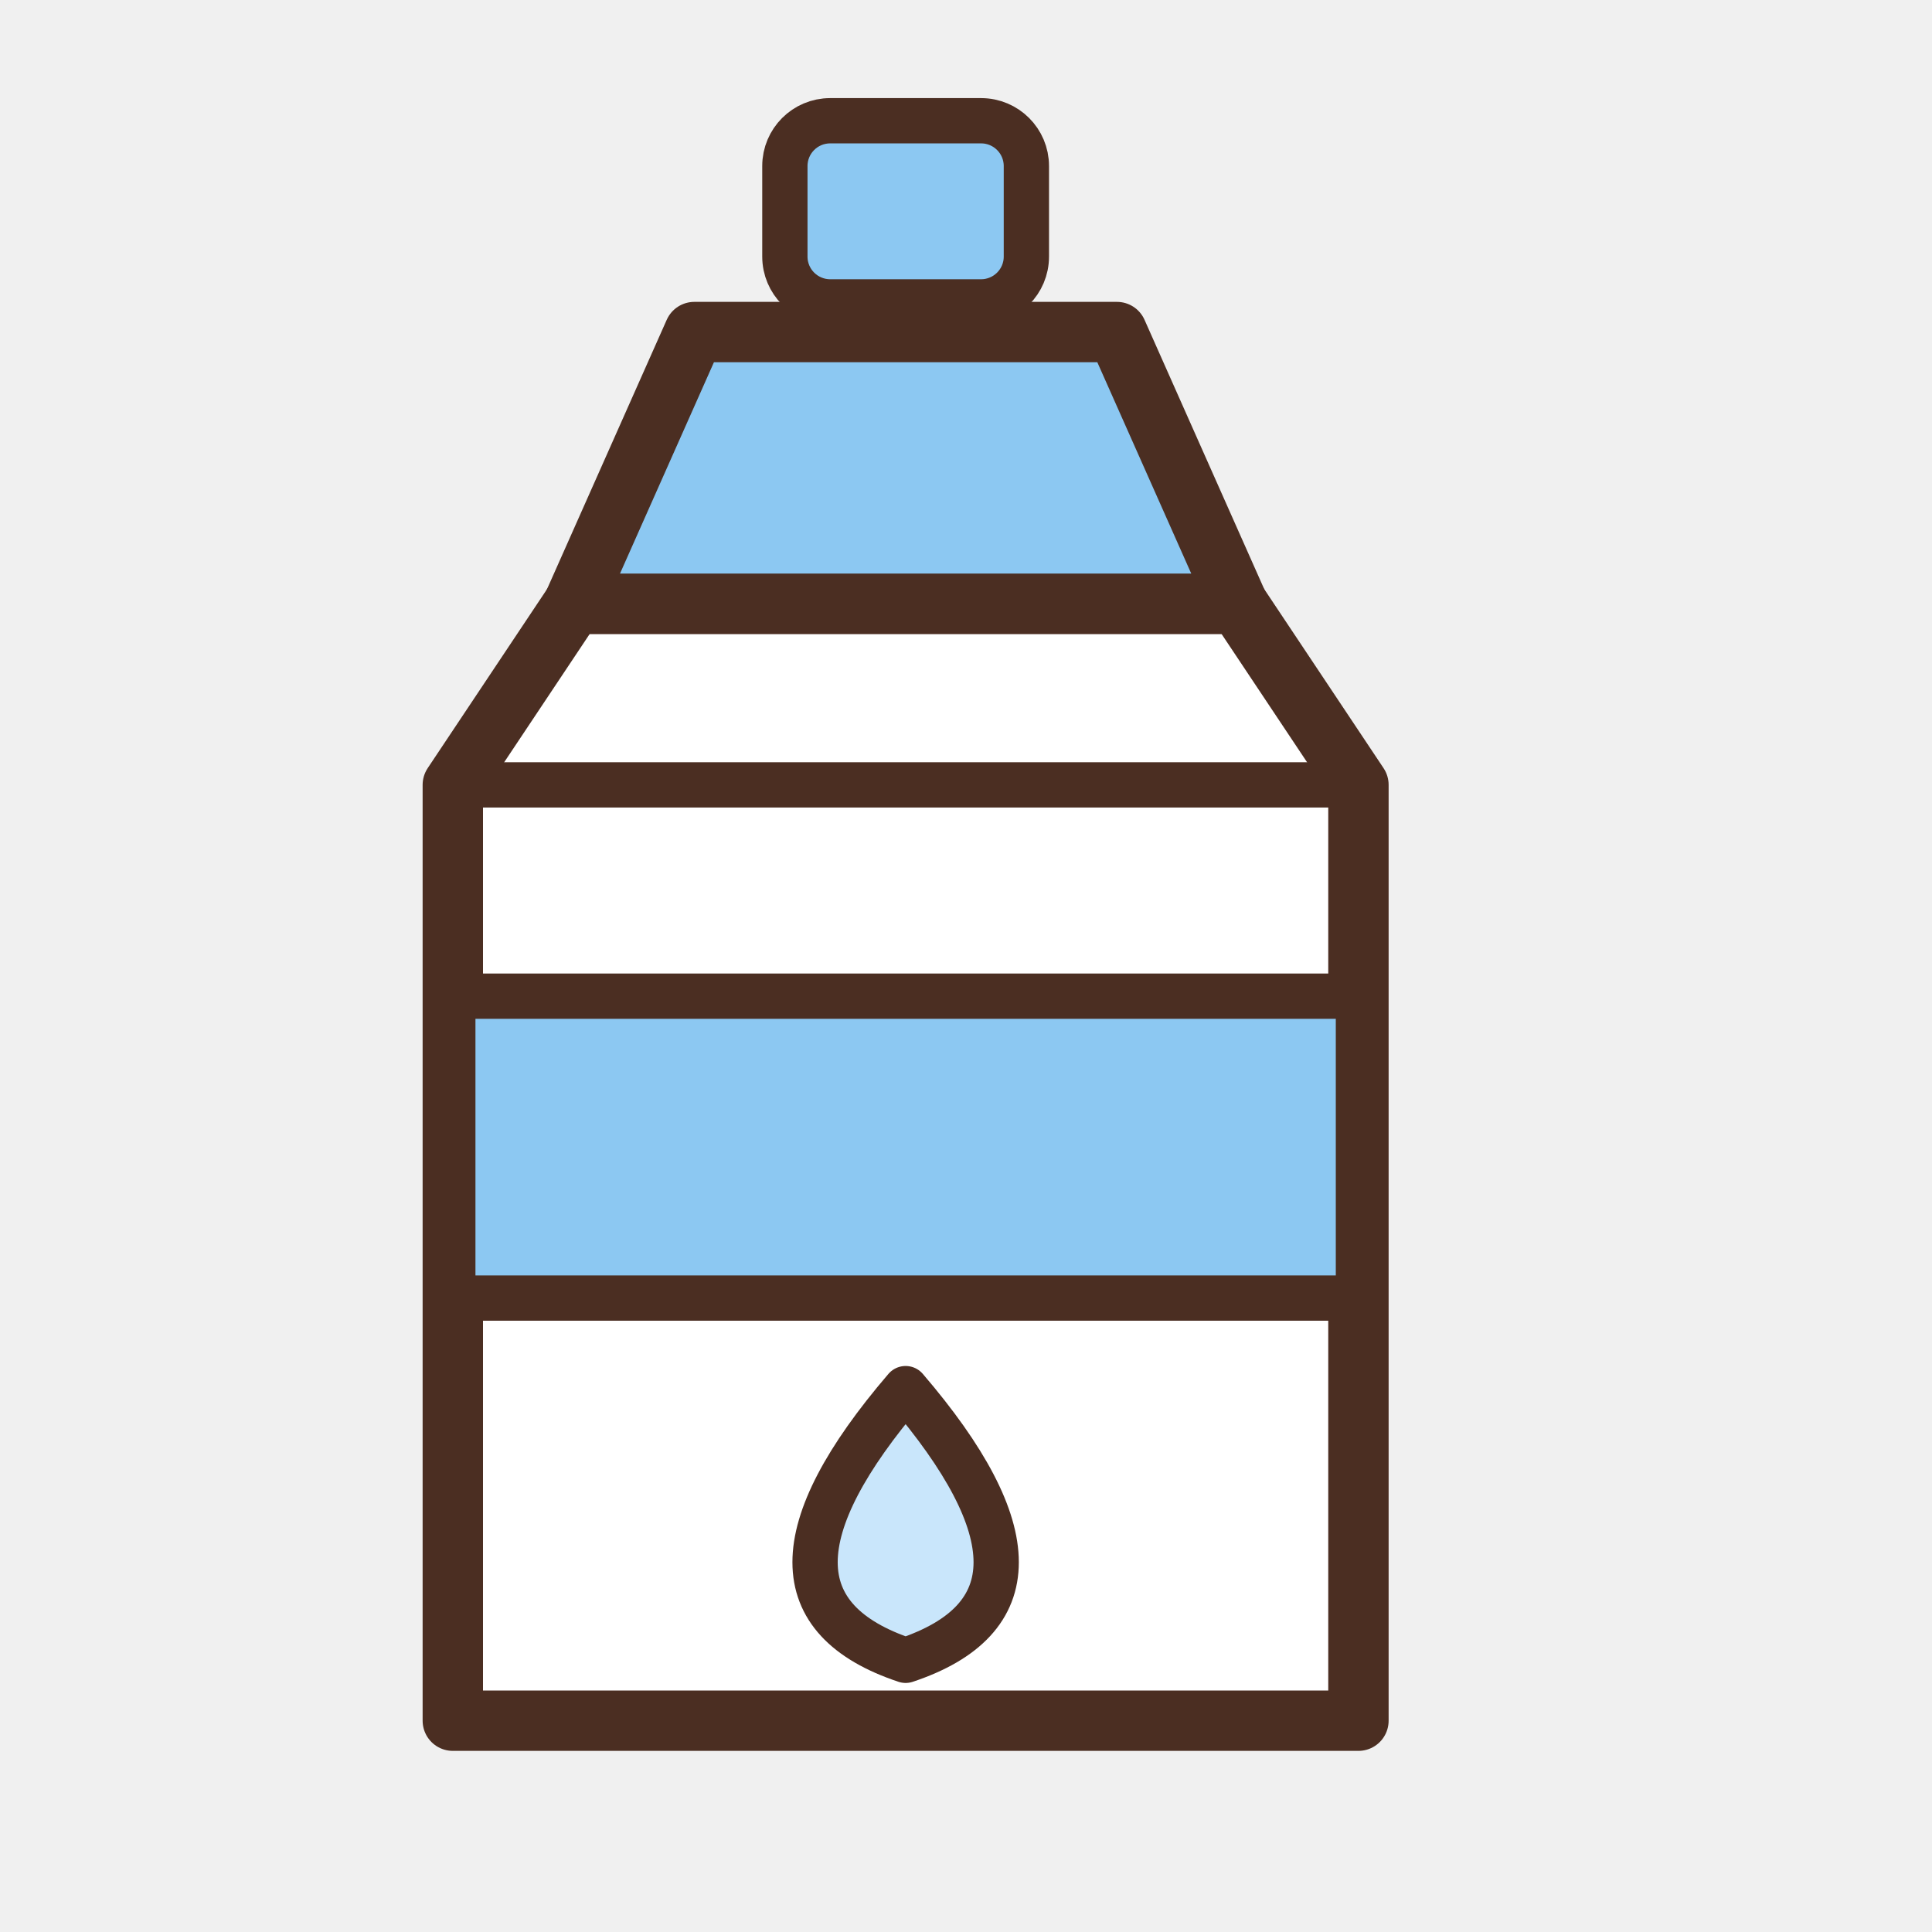
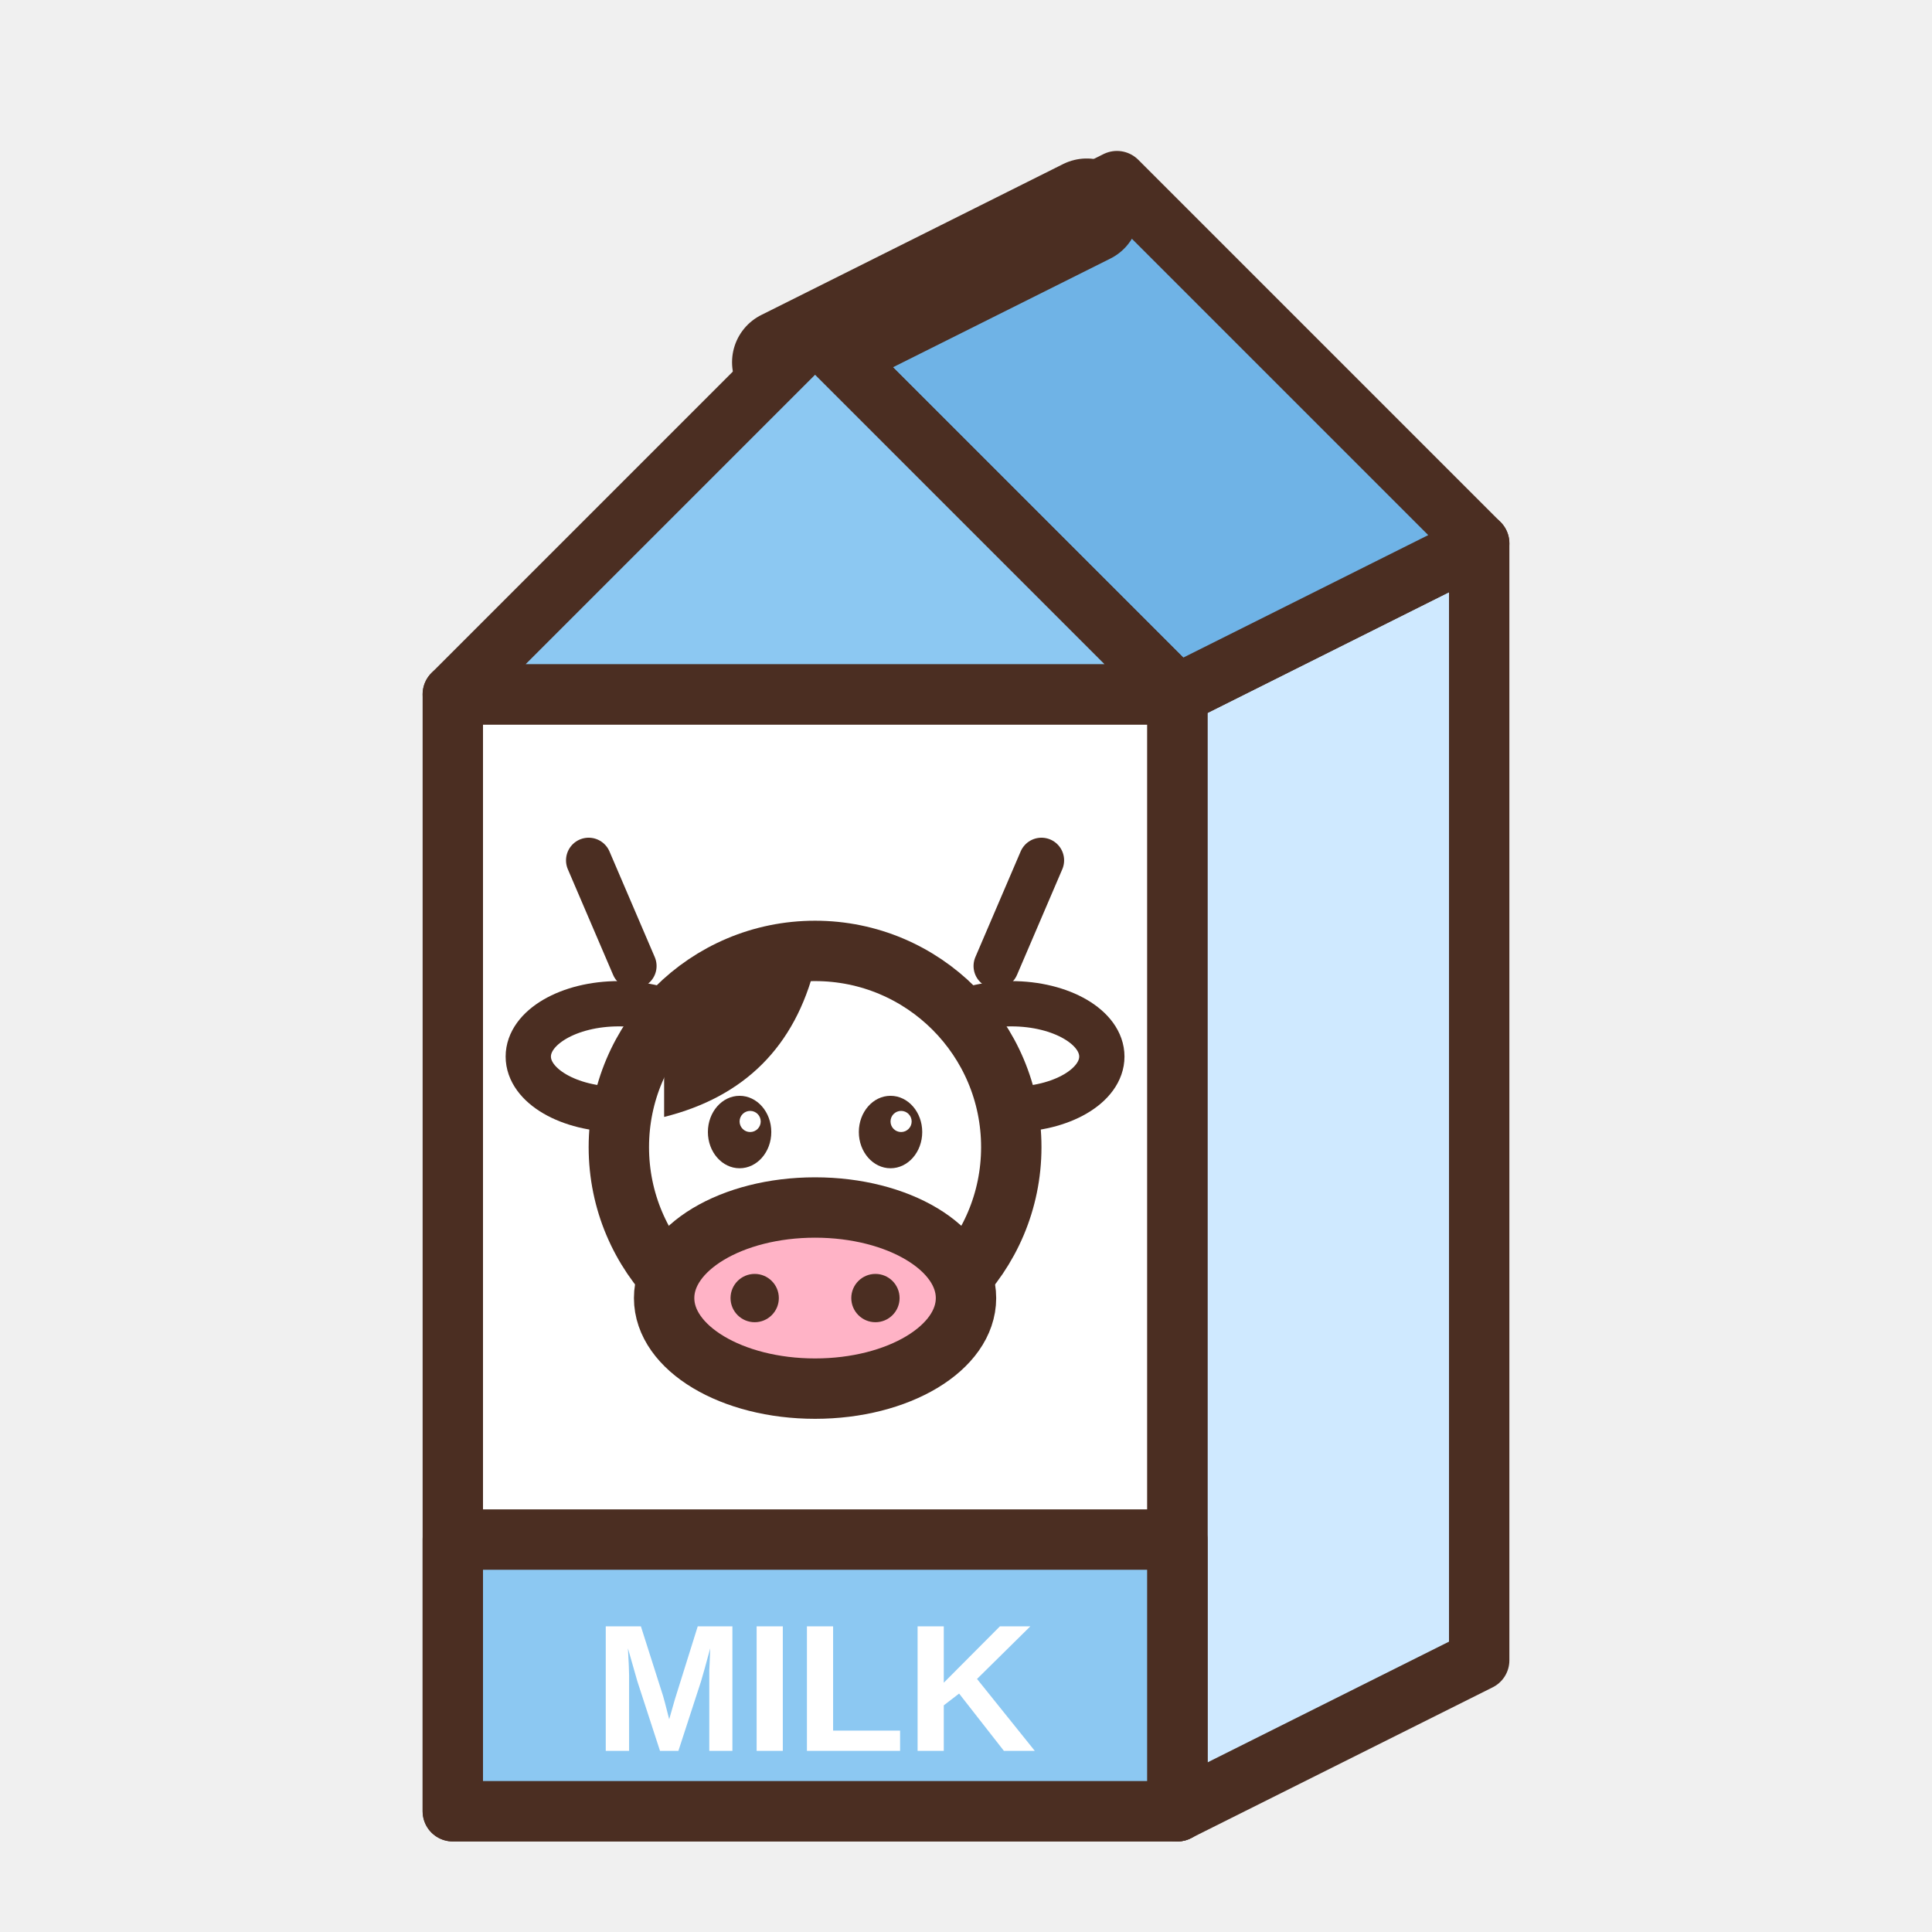
<svg xmlns="http://www.w3.org/2000/svg" viewBox="0 0 128 128">
  <g stroke="#4b2e22" stroke-width="4" stroke-linejoin="round" stroke-linecap="round">
-     <path d="M38 40h44l8 12v62H30V52Z" fill="#ffffff" />
-     <path d="M38 40l8-18h28l8 18Z" fill="#8cc8f2" />
-     <rect x="52" y="8" width="16" height="12" rx="3" fill="#8cc8f2" stroke-width="3" />
-     <path d="M30 52h60" stroke-width="3" />
-     <path d="M30 66h60v20H30Z" fill="#8cc8f2" stroke-width="3" />
-     <path d="M60 92q-12 14 0 18 12-4 0-18Z" fill="#c9e6fb" stroke-width="3" />
-     <path d="M38 58l6 0" stroke="#fff" stroke-width="3" />
+     <path d="M78 46l20-10v74l-20 10Z" fill="#cfe9ff" />
+     <path d="M54 22l20-10 24 24-20 10Z" fill="#6fb3e6" />
+     <path d="M52 24l20-10" stroke-width="7" />
+     <path d="M30 46h48v74H30Z" fill="#ffffff" />
+     <path d="M30 46l24-24 24 24Z" fill="#8cc8f2" />
+     <path d="M30 102h48v18H30Z" fill="#8cc8f2" />
+     <text x="54" y="116" text-anchor="middle" font-family="Fredoka,Arial Rounded MT Bold,Arial,sans-serif" font-size="12" font-weight="700" fill="#ffffff" stroke="none">MILK</text>
+     <path d="M42 64l-3-7M66 64l3-7" stroke-width="3" />
+     <ellipse cx="41" cy="70" rx="6" ry="3.5" fill="#ffffff" stroke-width="3" />
+     <ellipse cx="67" cy="70" rx="6" ry="3.5" fill="#ffffff" stroke-width="3" />
+     <ellipse cx="54" cy="76" rx="13" ry="13" fill="#ffffff" />
+     <path d="M44 68q4-6 10-4-2 8-10 10Z" fill="#4b2e22" stroke="none" />
+     <ellipse cx="54" cy="86" rx="10" ry="6" fill="#ffb3c6" />
+     <circle cx="50" cy="86" r="1.6" fill="#4b2e22" stroke="none" />
+     <circle cx="58" cy="86" r="1.6" fill="#4b2e22" stroke="none" />
+     <ellipse cx="49" cy="75" rx="2.1" ry="2.4" fill="#4b2e22" stroke="none" />
+     <circle cx="49.7" cy="74.3" r="0.7" fill="#fff" stroke="none" />
+     <ellipse cx="59" cy="75" rx="2.1" ry="2.4" fill="#4b2e22" stroke="none" />
+     <circle cx="59.7" cy="74.3" r="0.7" fill="#fff" stroke="none" />
  </g>
</svg>
